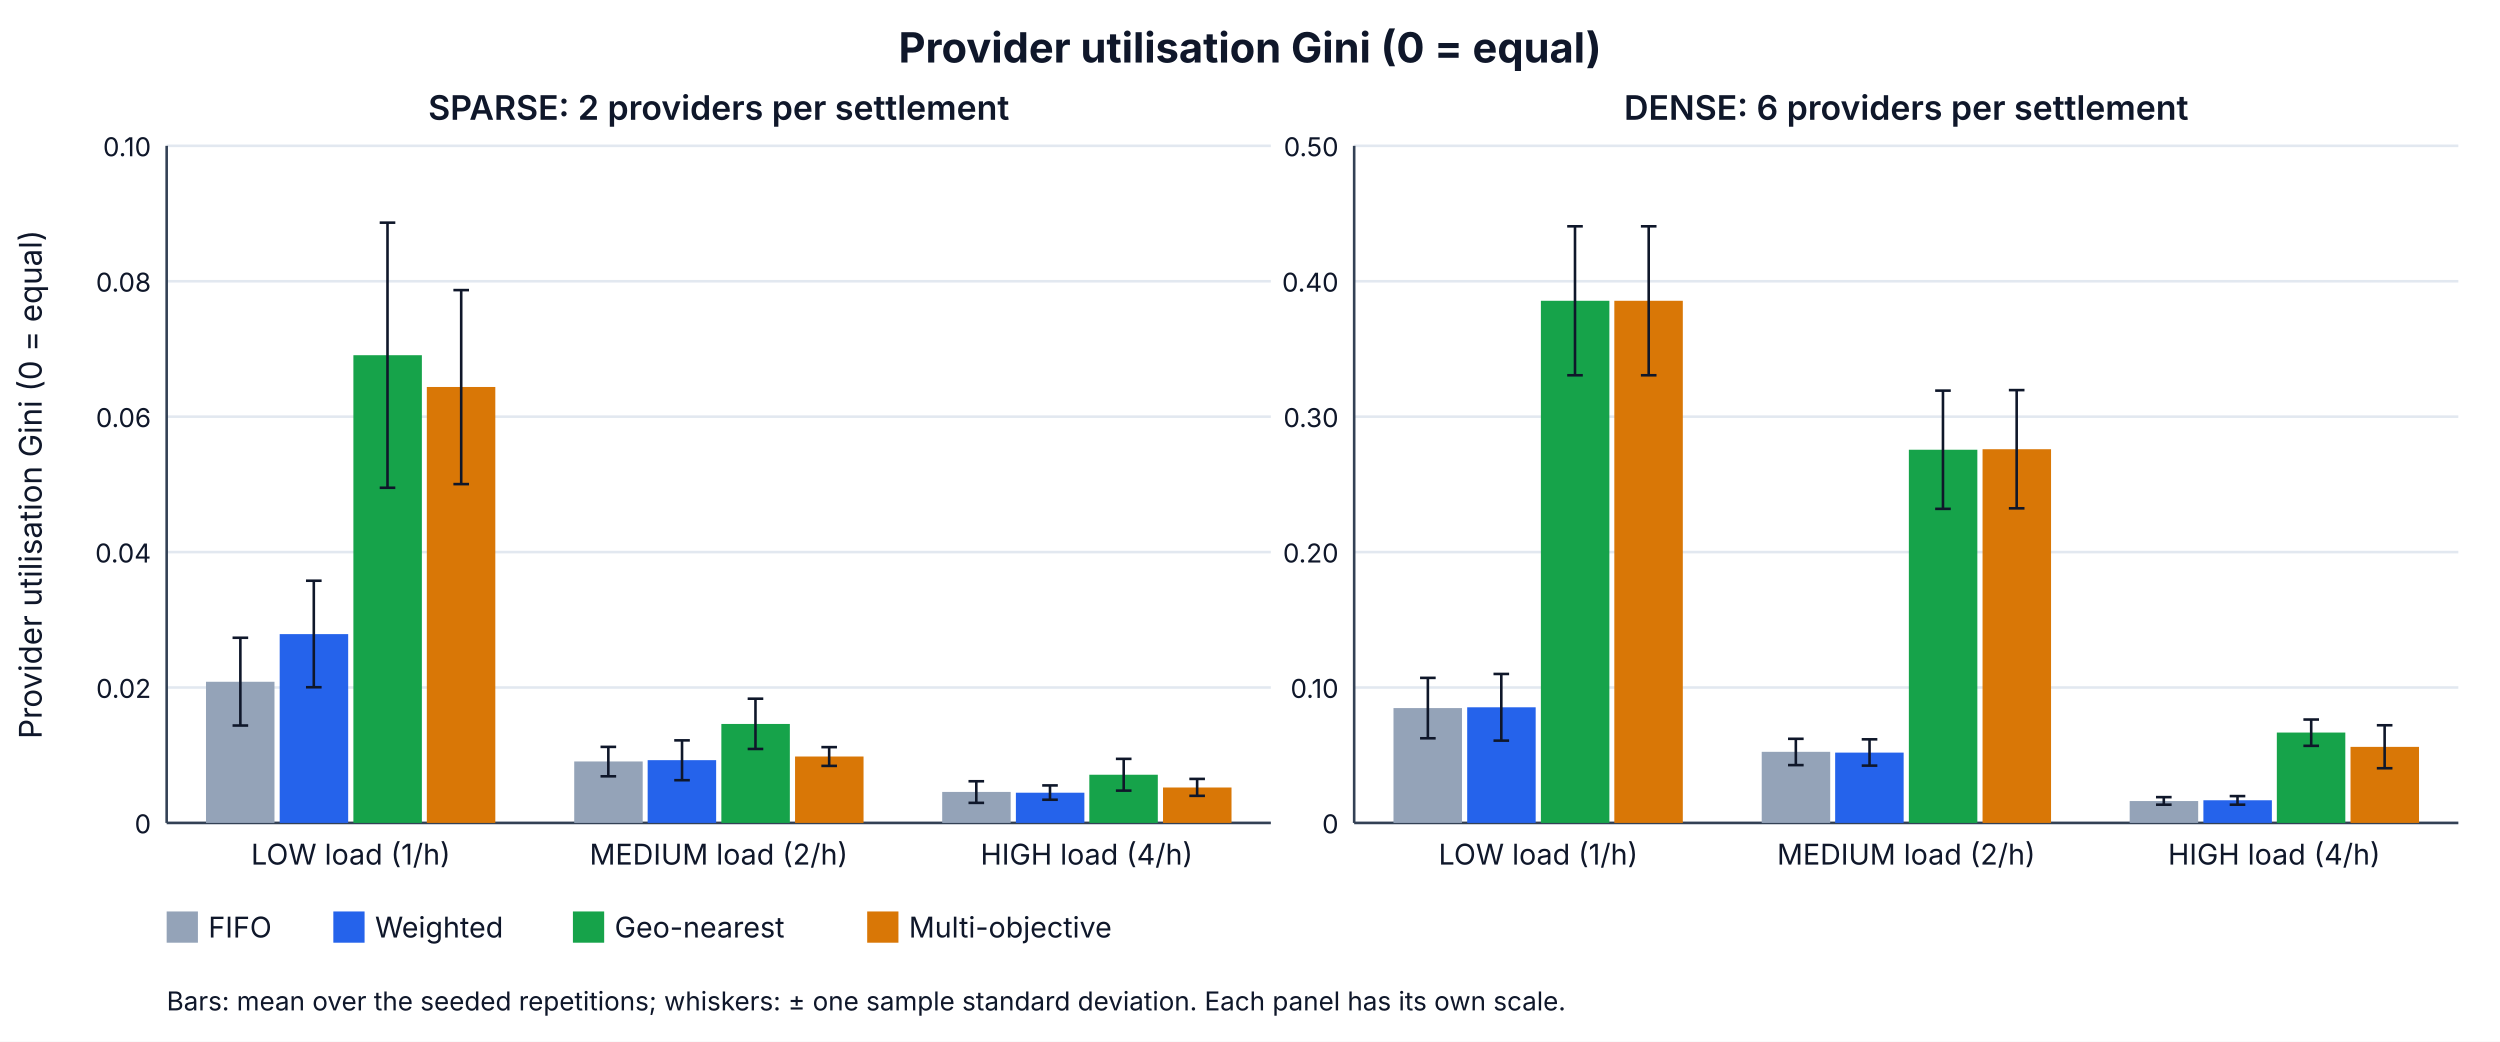
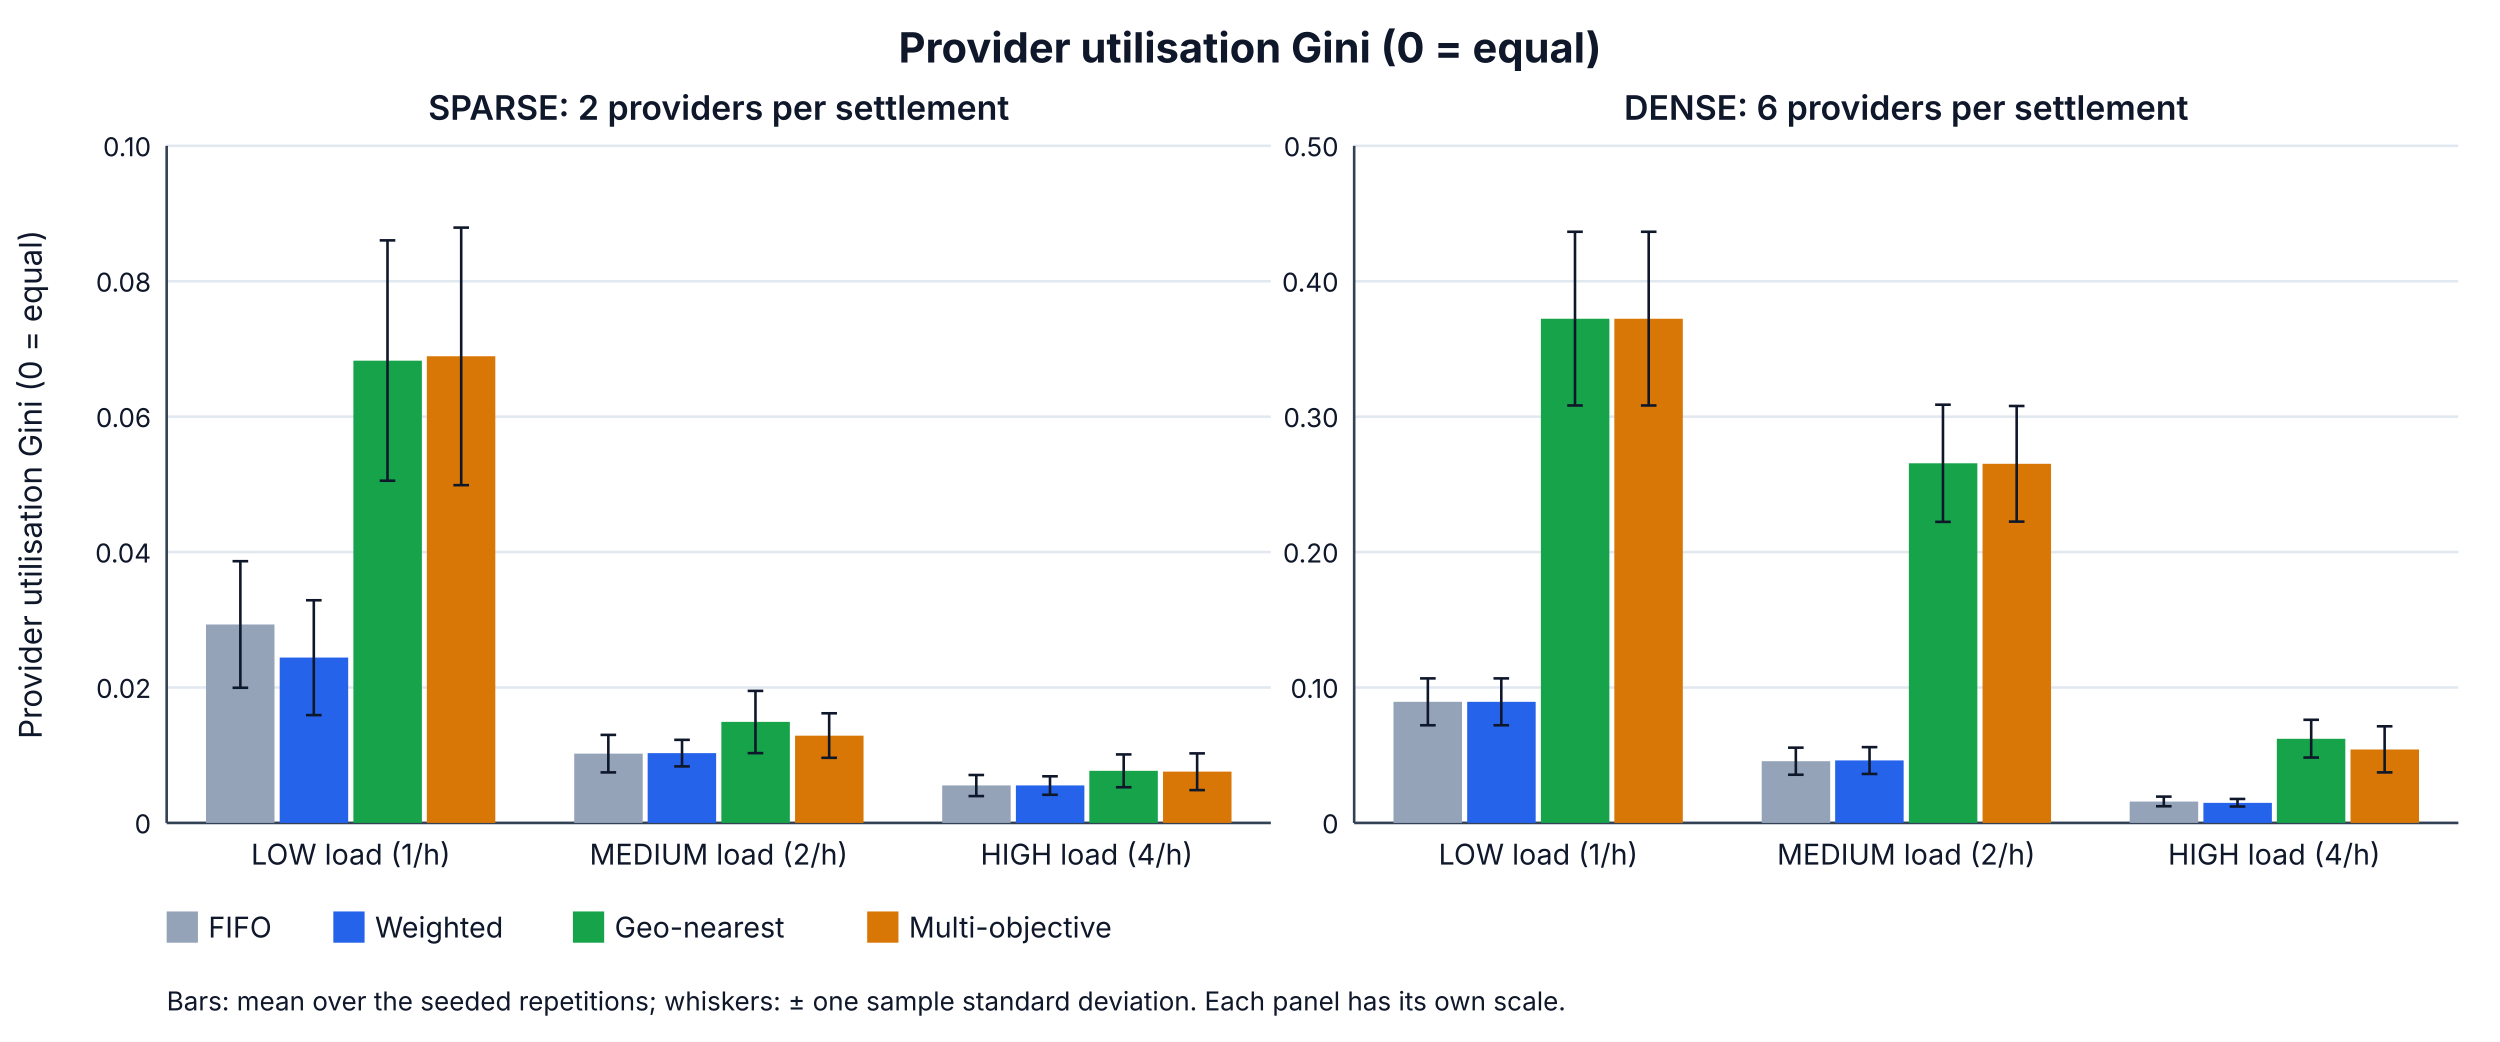
<svg xmlns="http://www.w3.org/2000/svg" width="960" height="400" viewBox="0 0 960 400" font-family="Inter, Arial, sans-serif" fill="#0f172a">
  <rect width="960" height="400" fill="#ffffff" />
  <text x="480.0" y="24.0" font-size="16" text-anchor="middle" font-weight="700">Provider utilisation Gini (0 = equal)</text>
  <text x="16.0" y="186.0" font-size="12" text-anchor="middle" font-weight="400" transform="rotate(-90 16 186.0)">Provider utilisation Gini (0 = equal)</text>
  <text x="276.0" y="46.0" font-size="13" text-anchor="middle" font-weight="600">SPARSE: 2 providers per settlement</text>
  <line x1="64.0" y1="316.0" x2="488.0" y2="316.0" stroke="#e2e8f0" stroke-width="1.0" />
  <text x="58.0" y="320.0" font-size="10" text-anchor="end" font-weight="400">0</text>
  <line x1="64.0" y1="264.0" x2="488.0" y2="264.0" stroke="#e2e8f0" stroke-width="1.0" />
  <text x="58.0" y="268.0" font-size="10" text-anchor="end" font-weight="400">0.02</text>
  <line x1="64.0" y1="212.0" x2="488.0" y2="212.0" stroke="#e2e8f0" stroke-width="1.0" />
  <text x="58.0" y="216.0" font-size="10" text-anchor="end" font-weight="400">0.04</text>
  <line x1="64.0" y1="160.0" x2="488.0" y2="160.0" stroke="#e2e8f0" stroke-width="1.0" />
  <text x="58.0" y="164.0" font-size="10" text-anchor="end" font-weight="400">0.06</text>
  <line x1="64.0" y1="108.0" x2="488.0" y2="108.0" stroke="#e2e8f0" stroke-width="1.0" />
  <text x="58.0" y="112.0" font-size="10" text-anchor="end" font-weight="400">0.08</text>
  <line x1="64.0" y1="56.0" x2="488.0" y2="56.0" stroke="#e2e8f0" stroke-width="1.0" />
  <text x="58.0" y="60.0" font-size="10" text-anchor="end" font-weight="400">0.10</text>
  <line x1="64.0" y1="56.0" x2="64.0" y2="316.0" stroke="#334155" stroke-width="1.0" />
  <line x1="64.0" y1="316.0" x2="488.0" y2="316.0" stroke="#334155" stroke-width="1.0" />
-   <rect x="79.1" y="261.8" width="26.3" height="54.2" fill="#94a3b8" />
-   <line x1="92.3" y1="244.9" x2="92.3" y2="278.6" stroke="#0f172a" stroke-width="1.0" />
-   <line x1="89.3" y1="244.9" x2="95.3" y2="244.9" stroke="#0f172a" stroke-width="1.0" />
-   <line x1="89.3" y1="278.6" x2="95.3" y2="278.6" stroke="#0f172a" stroke-width="1.0" />
-   <rect x="107.4" y="243.5" width="26.3" height="72.5" fill="#2563eb" />
-   <line x1="120.5" y1="223.0" x2="120.5" y2="263.9" stroke="#0f172a" stroke-width="1.0" />
-   <line x1="117.5" y1="223.0" x2="123.5" y2="223.0" stroke="#0f172a" stroke-width="1.0" />
-   <line x1="117.5" y1="263.9" x2="123.5" y2="263.9" stroke="#0f172a" stroke-width="1.0" />
-   <rect x="135.7" y="136.4" width="26.3" height="179.6" fill="#16a34a" />
-   <line x1="148.8" y1="85.5" x2="148.8" y2="187.3" stroke="#0f172a" stroke-width="1.0" />
-   <line x1="145.8" y1="85.5" x2="151.8" y2="85.5" stroke="#0f172a" stroke-width="1.0" />
-   <line x1="145.8" y1="187.3" x2="151.8" y2="187.3" stroke="#0f172a" stroke-width="1.0" />
-   <rect x="163.9" y="148.6" width="26.3" height="167.4" fill="#d97706" />
-   <line x1="177.1" y1="111.4" x2="177.1" y2="185.9" stroke="#0f172a" stroke-width="1.0" />
-   <line x1="174.1" y1="111.4" x2="180.1" y2="111.4" stroke="#0f172a" stroke-width="1.0" />
-   <line x1="174.1" y1="185.9" x2="180.1" y2="185.9" stroke="#0f172a" stroke-width="1.0" />
+   <rect x="79.1" y="239.8" width="26.3" height="76.2" fill="#94a3b8" />
+   <line x1="92.3" y1="215.5" x2="92.3" y2="264.1" stroke="#0f172a" stroke-width="1.0" />
+   <line x1="89.3" y1="215.5" x2="95.3" y2="215.5" stroke="#0f172a" stroke-width="1.0" />
+   <line x1="89.3" y1="264.1" x2="95.3" y2="264.1" stroke="#0f172a" stroke-width="1.0" />
+   <rect x="107.4" y="252.5" width="26.3" height="63.5" fill="#2563eb" />
+   <line x1="120.5" y1="230.5" x2="120.5" y2="274.6" stroke="#0f172a" stroke-width="1.0" />
+   <line x1="117.5" y1="230.5" x2="123.5" y2="230.5" stroke="#0f172a" stroke-width="1.0" />
+   <line x1="117.5" y1="274.6" x2="123.5" y2="274.6" stroke="#0f172a" stroke-width="1.0" />
+   <rect x="135.7" y="138.5" width="26.3" height="177.5" fill="#16a34a" />
+   <line x1="148.8" y1="92.3" x2="148.8" y2="184.6" stroke="#0f172a" stroke-width="1.0" />
+   <line x1="145.8" y1="92.3" x2="151.8" y2="92.3" stroke="#0f172a" stroke-width="1.0" />
+   <line x1="145.8" y1="184.6" x2="151.8" y2="184.6" stroke="#0f172a" stroke-width="1.0" />
+   <rect x="163.9" y="136.8" width="26.3" height="179.2" fill="#d97706" />
+   <line x1="177.1" y1="87.4" x2="177.1" y2="186.3" stroke="#0f172a" stroke-width="1.0" />
+   <line x1="174.1" y1="87.4" x2="180.1" y2="87.4" stroke="#0f172a" stroke-width="1.0" />
+   <line x1="174.1" y1="186.3" x2="180.1" y2="186.3" stroke="#0f172a" stroke-width="1.0" />
  <text x="134.7" y="332.0" font-size="11" text-anchor="middle" font-weight="400">LOW load (1/h)</text>
-   <rect x="220.5" y="292.4" width="26.3" height="23.6" fill="#94a3b8" />
-   <line x1="233.6" y1="286.8" x2="233.6" y2="298.1" stroke="#0f172a" stroke-width="1.0" />
-   <line x1="230.6" y1="286.8" x2="236.6" y2="286.8" stroke="#0f172a" stroke-width="1.0" />
-   <line x1="230.6" y1="298.1" x2="236.6" y2="298.1" stroke="#0f172a" stroke-width="1.0" />
-   <rect x="248.7" y="291.9" width="26.3" height="24.1" fill="#2563eb" />
-   <line x1="261.9" y1="284.3" x2="261.9" y2="299.6" stroke="#0f172a" stroke-width="1.0" />
-   <line x1="258.9" y1="284.3" x2="264.9" y2="284.3" stroke="#0f172a" stroke-width="1.0" />
-   <line x1="258.9" y1="299.6" x2="264.9" y2="299.6" stroke="#0f172a" stroke-width="1.0" />
-   <rect x="277.0" y="278.0" width="26.3" height="38.0" fill="#16a34a" />
-   <line x1="290.1" y1="268.3" x2="290.1" y2="287.6" stroke="#0f172a" stroke-width="1.0" />
-   <line x1="287.1" y1="268.3" x2="293.1" y2="268.3" stroke="#0f172a" stroke-width="1.0" />
-   <line x1="287.1" y1="287.6" x2="293.1" y2="287.6" stroke="#0f172a" stroke-width="1.0" />
-   <rect x="305.3" y="290.5" width="26.3" height="25.5" fill="#d97706" />
-   <line x1="318.4" y1="286.9" x2="318.4" y2="294.1" stroke="#0f172a" stroke-width="1.0" />
-   <line x1="315.4" y1="286.9" x2="321.4" y2="286.9" stroke="#0f172a" stroke-width="1.0" />
-   <line x1="315.4" y1="294.1" x2="321.4" y2="294.1" stroke="#0f172a" stroke-width="1.0" />
+   <rect x="220.5" y="289.4" width="26.3" height="26.6" fill="#94a3b8" />
+   <line x1="233.6" y1="282.2" x2="233.6" y2="296.6" stroke="#0f172a" stroke-width="1.0" />
+   <line x1="230.6" y1="282.2" x2="236.6" y2="282.2" stroke="#0f172a" stroke-width="1.0" />
+   <line x1="230.6" y1="296.6" x2="236.6" y2="296.6" stroke="#0f172a" stroke-width="1.0" />
+   <rect x="248.7" y="289.2" width="26.3" height="26.8" fill="#2563eb" />
+   <line x1="261.9" y1="284.1" x2="261.9" y2="294.3" stroke="#0f172a" stroke-width="1.0" />
+   <line x1="258.9" y1="284.1" x2="264.9" y2="284.1" stroke="#0f172a" stroke-width="1.0" />
+   <line x1="258.9" y1="294.3" x2="264.9" y2="294.3" stroke="#0f172a" stroke-width="1.0" />
+   <rect x="277.0" y="277.2" width="26.3" height="38.8" fill="#16a34a" />
+   <line x1="290.1" y1="265.3" x2="290.1" y2="289.2" stroke="#0f172a" stroke-width="1.0" />
+   <line x1="287.1" y1="265.3" x2="293.1" y2="265.3" stroke="#0f172a" stroke-width="1.0" />
+   <line x1="287.1" y1="289.2" x2="293.1" y2="289.2" stroke="#0f172a" stroke-width="1.0" />
+   <rect x="305.3" y="282.5" width="26.3" height="33.5" fill="#d97706" />
+   <line x1="318.4" y1="273.9" x2="318.4" y2="291.0" stroke="#0f172a" stroke-width="1.0" />
+   <line x1="315.4" y1="273.9" x2="321.4" y2="273.9" stroke="#0f172a" stroke-width="1.0" />
+   <line x1="315.4" y1="291.0" x2="321.4" y2="291.0" stroke="#0f172a" stroke-width="1.0" />
  <text x="276.0" y="332.0" font-size="11" text-anchor="middle" font-weight="400">MEDIUM load (2/h)</text>
-   <rect x="361.8" y="304.1" width="26.3" height="11.9" fill="#94a3b8" />
-   <line x1="374.9" y1="300.0" x2="374.9" y2="308.3" stroke="#0f172a" stroke-width="1.0" />
-   <line x1="371.9" y1="300.0" x2="377.9" y2="300.0" stroke="#0f172a" stroke-width="1.0" />
-   <line x1="371.9" y1="308.3" x2="377.9" y2="308.3" stroke="#0f172a" stroke-width="1.0" />
-   <rect x="390.1" y="304.4" width="26.3" height="11.6" fill="#2563eb" />
-   <line x1="403.2" y1="301.6" x2="403.2" y2="307.1" stroke="#0f172a" stroke-width="1.0" />
-   <line x1="400.2" y1="301.6" x2="406.2" y2="301.6" stroke="#0f172a" stroke-width="1.0" />
-   <line x1="400.2" y1="307.1" x2="406.2" y2="307.1" stroke="#0f172a" stroke-width="1.0" />
-   <rect x="418.3" y="297.5" width="26.3" height="18.5" fill="#16a34a" />
-   <line x1="431.5" y1="291.4" x2="431.5" y2="303.6" stroke="#0f172a" stroke-width="1.0" />
-   <line x1="428.5" y1="291.4" x2="434.5" y2="291.4" stroke="#0f172a" stroke-width="1.0" />
-   <line x1="428.5" y1="303.6" x2="434.5" y2="303.6" stroke="#0f172a" stroke-width="1.0" />
-   <rect x="446.6" y="302.4" width="26.3" height="13.6" fill="#d97706" />
-   <line x1="459.7" y1="299.1" x2="459.7" y2="305.6" stroke="#0f172a" stroke-width="1.0" />
-   <line x1="456.7" y1="299.1" x2="462.7" y2="299.1" stroke="#0f172a" stroke-width="1.0" />
-   <line x1="456.7" y1="305.6" x2="462.7" y2="305.6" stroke="#0f172a" stroke-width="1.0" />
+   <rect x="361.8" y="301.6" width="26.3" height="14.4" fill="#94a3b8" />
+   <line x1="374.9" y1="297.6" x2="374.9" y2="305.7" stroke="#0f172a" stroke-width="1.0" />
+   <line x1="371.9" y1="297.6" x2="377.9" y2="297.6" stroke="#0f172a" stroke-width="1.0" />
+   <line x1="371.9" y1="305.7" x2="377.9" y2="305.7" stroke="#0f172a" stroke-width="1.0" />
+   <rect x="390.1" y="301.6" width="26.3" height="14.4" fill="#2563eb" />
+   <line x1="403.2" y1="298.1" x2="403.2" y2="305.2" stroke="#0f172a" stroke-width="1.0" />
+   <line x1="400.2" y1="298.1" x2="406.2" y2="298.1" stroke="#0f172a" stroke-width="1.0" />
+   <line x1="400.2" y1="305.2" x2="406.2" y2="305.2" stroke="#0f172a" stroke-width="1.0" />
+   <rect x="418.3" y="296.0" width="26.3" height="20.0" fill="#16a34a" />
+   <line x1="431.5" y1="289.7" x2="431.5" y2="302.3" stroke="#0f172a" stroke-width="1.0" />
+   <line x1="428.5" y1="289.7" x2="434.5" y2="289.7" stroke="#0f172a" stroke-width="1.0" />
+   <line x1="428.5" y1="302.3" x2="434.5" y2="302.3" stroke="#0f172a" stroke-width="1.0" />
+   <rect x="446.6" y="296.3" width="26.3" height="19.7" fill="#d97706" />
+   <line x1="459.7" y1="289.3" x2="459.7" y2="303.4" stroke="#0f172a" stroke-width="1.0" />
+   <line x1="456.7" y1="289.3" x2="462.7" y2="289.3" stroke="#0f172a" stroke-width="1.0" />
+   <line x1="456.7" y1="303.4" x2="462.7" y2="303.4" stroke="#0f172a" stroke-width="1.0" />
  <text x="417.3" y="332.0" font-size="11" text-anchor="middle" font-weight="400">HIGH load (4/h)</text>
  <text x="732.0" y="46.0" font-size="13" text-anchor="middle" font-weight="600">DENSE: 6 providers per settlement</text>
  <line x1="520.0" y1="316.0" x2="944.0" y2="316.0" stroke="#e2e8f0" stroke-width="1.0" />
  <text x="514.0" y="320.0" font-size="10" text-anchor="end" font-weight="400">0</text>
  <line x1="520.0" y1="264.0" x2="944.0" y2="264.0" stroke="#e2e8f0" stroke-width="1.0" />
  <text x="514.0" y="268.0" font-size="10" text-anchor="end" font-weight="400">0.10</text>
  <line x1="520.0" y1="212.0" x2="944.0" y2="212.0" stroke="#e2e8f0" stroke-width="1.0" />
  <text x="514.0" y="216.0" font-size="10" text-anchor="end" font-weight="400">0.20</text>
  <line x1="520.0" y1="160.0" x2="944.0" y2="160.0" stroke="#e2e8f0" stroke-width="1.0" />
  <text x="514.0" y="164.0" font-size="10" text-anchor="end" font-weight="400">0.30</text>
  <line x1="520.0" y1="108.0" x2="944.0" y2="108.0" stroke="#e2e8f0" stroke-width="1.0" />
  <text x="514.0" y="112.0" font-size="10" text-anchor="end" font-weight="400">0.40</text>
  <line x1="520.0" y1="56.0" x2="944.0" y2="56.0" stroke="#e2e8f0" stroke-width="1.0" />
  <text x="514.0" y="60.0" font-size="10" text-anchor="end" font-weight="400">0.50</text>
  <line x1="520.0" y1="56.0" x2="520.0" y2="316.0" stroke="#334155" stroke-width="1.0" />
  <line x1="520.0" y1="316.0" x2="944.0" y2="316.0" stroke="#334155" stroke-width="1.0" />
-   <rect x="535.1" y="271.9" width="26.3" height="44.1" fill="#94a3b8" />
-   <line x1="548.3" y1="260.3" x2="548.3" y2="283.5" stroke="#0f172a" stroke-width="1.0" />
-   <line x1="545.3" y1="260.3" x2="551.3" y2="260.3" stroke="#0f172a" stroke-width="1.0" />
-   <line x1="545.3" y1="283.5" x2="551.3" y2="283.5" stroke="#0f172a" stroke-width="1.0" />
-   <rect x="563.4" y="271.6" width="26.3" height="44.4" fill="#2563eb" />
-   <line x1="576.5" y1="258.8" x2="576.5" y2="284.4" stroke="#0f172a" stroke-width="1.0" />
-   <line x1="573.5" y1="258.8" x2="579.5" y2="258.8" stroke="#0f172a" stroke-width="1.0" />
-   <line x1="573.5" y1="284.4" x2="579.5" y2="284.4" stroke="#0f172a" stroke-width="1.0" />
-   <rect x="591.7" y="115.5" width="26.3" height="200.5" fill="#16a34a" />
-   <line x1="604.8" y1="86.9" x2="604.8" y2="144.1" stroke="#0f172a" stroke-width="1.0" />
-   <line x1="601.8" y1="86.9" x2="607.8" y2="86.9" stroke="#0f172a" stroke-width="1.0" />
-   <line x1="601.8" y1="144.1" x2="607.8" y2="144.1" stroke="#0f172a" stroke-width="1.0" />
-   <rect x="619.9" y="115.5" width="26.3" height="200.5" fill="#d97706" />
-   <line x1="633.1" y1="86.9" x2="633.1" y2="144.1" stroke="#0f172a" stroke-width="1.0" />
-   <line x1="630.1" y1="86.9" x2="636.1" y2="86.9" stroke="#0f172a" stroke-width="1.0" />
-   <line x1="630.1" y1="144.1" x2="636.1" y2="144.1" stroke="#0f172a" stroke-width="1.0" />
+   <rect x="535.1" y="269.5" width="26.3" height="46.5" fill="#94a3b8" />
+   <line x1="548.3" y1="260.5" x2="548.3" y2="278.5" stroke="#0f172a" stroke-width="1.0" />
+   <line x1="545.3" y1="260.5" x2="551.3" y2="260.5" stroke="#0f172a" stroke-width="1.0" />
+   <line x1="545.3" y1="278.5" x2="551.3" y2="278.5" stroke="#0f172a" stroke-width="1.0" />
+   <rect x="563.4" y="269.5" width="26.3" height="46.5" fill="#2563eb" />
+   <line x1="576.5" y1="260.5" x2="576.5" y2="278.5" stroke="#0f172a" stroke-width="1.0" />
+   <line x1="573.5" y1="260.5" x2="579.5" y2="260.5" stroke="#0f172a" stroke-width="1.0" />
+   <line x1="573.5" y1="278.5" x2="579.5" y2="278.5" stroke="#0f172a" stroke-width="1.0" />
+   <rect x="591.7" y="122.4" width="26.3" height="193.6" fill="#16a34a" />
+   <line x1="604.8" y1="89.0" x2="604.8" y2="155.7" stroke="#0f172a" stroke-width="1.0" />
+   <line x1="601.8" y1="89.0" x2="607.8" y2="89.0" stroke="#0f172a" stroke-width="1.0" />
+   <line x1="601.8" y1="155.7" x2="607.8" y2="155.7" stroke="#0f172a" stroke-width="1.0" />
+   <rect x="619.9" y="122.4" width="26.3" height="193.6" fill="#d97706" />
+   <line x1="633.1" y1="89.0" x2="633.1" y2="155.7" stroke="#0f172a" stroke-width="1.0" />
+   <line x1="630.1" y1="89.0" x2="636.1" y2="89.0" stroke="#0f172a" stroke-width="1.0" />
+   <line x1="630.1" y1="155.7" x2="636.1" y2="155.7" stroke="#0f172a" stroke-width="1.0" />
  <text x="590.7" y="332.0" font-size="11" text-anchor="middle" font-weight="400">LOW load (1/h)</text>
-   <rect x="676.5" y="288.7" width="26.3" height="27.3" fill="#94a3b8" />
-   <line x1="689.6" y1="283.7" x2="689.6" y2="293.8" stroke="#0f172a" stroke-width="1.0" />
-   <line x1="686.6" y1="283.7" x2="692.6" y2="283.7" stroke="#0f172a" stroke-width="1.0" />
-   <line x1="686.6" y1="293.8" x2="692.6" y2="293.8" stroke="#0f172a" stroke-width="1.0" />
-   <rect x="704.7" y="289.0" width="26.3" height="27.0" fill="#2563eb" />
-   <line x1="717.9" y1="283.9" x2="717.9" y2="294.0" stroke="#0f172a" stroke-width="1.0" />
-   <line x1="714.9" y1="283.9" x2="720.9" y2="283.9" stroke="#0f172a" stroke-width="1.0" />
-   <line x1="714.9" y1="294.0" x2="720.9" y2="294.0" stroke="#0f172a" stroke-width="1.0" />
-   <rect x="733.0" y="172.7" width="26.3" height="143.3" fill="#16a34a" />
-   <line x1="746.1" y1="150.0" x2="746.1" y2="195.4" stroke="#0f172a" stroke-width="1.0" />
-   <line x1="743.1" y1="150.0" x2="749.1" y2="150.0" stroke="#0f172a" stroke-width="1.0" />
-   <line x1="743.1" y1="195.4" x2="749.1" y2="195.4" stroke="#0f172a" stroke-width="1.0" />
-   <rect x="761.3" y="172.5" width="26.3" height="143.5" fill="#d97706" />
-   <line x1="774.4" y1="149.8" x2="774.4" y2="195.2" stroke="#0f172a" stroke-width="1.0" />
-   <line x1="771.4" y1="149.8" x2="777.4" y2="149.8" stroke="#0f172a" stroke-width="1.0" />
-   <line x1="771.4" y1="195.2" x2="777.4" y2="195.2" stroke="#0f172a" stroke-width="1.0" />
+   <rect x="676.5" y="292.3" width="26.3" height="23.7" fill="#94a3b8" />
+   <line x1="689.6" y1="287.1" x2="689.6" y2="297.5" stroke="#0f172a" stroke-width="1.0" />
+   <line x1="686.6" y1="287.1" x2="692.6" y2="287.1" stroke="#0f172a" stroke-width="1.0" />
+   <line x1="686.6" y1="297.5" x2="692.6" y2="297.5" stroke="#0f172a" stroke-width="1.0" />
+   <rect x="704.7" y="292.0" width="26.3" height="24.0" fill="#2563eb" />
+   <line x1="717.9" y1="286.9" x2="717.9" y2="297.2" stroke="#0f172a" stroke-width="1.0" />
+   <line x1="714.9" y1="286.9" x2="720.9" y2="286.9" stroke="#0f172a" stroke-width="1.0" />
+   <line x1="714.9" y1="297.2" x2="720.9" y2="297.2" stroke="#0f172a" stroke-width="1.0" />
+   <rect x="733.0" y="177.9" width="26.3" height="138.1" fill="#16a34a" />
+   <line x1="746.1" y1="155.4" x2="746.1" y2="200.4" stroke="#0f172a" stroke-width="1.0" />
+   <line x1="743.1" y1="155.4" x2="749.1" y2="155.4" stroke="#0f172a" stroke-width="1.0" />
+   <line x1="743.1" y1="200.4" x2="749.1" y2="200.4" stroke="#0f172a" stroke-width="1.0" />
+   <rect x="761.3" y="178.1" width="26.3" height="137.9" fill="#d97706" />
+   <line x1="774.4" y1="155.9" x2="774.4" y2="200.3" stroke="#0f172a" stroke-width="1.0" />
+   <line x1="771.4" y1="155.9" x2="777.4" y2="155.9" stroke="#0f172a" stroke-width="1.0" />
+   <line x1="771.4" y1="200.3" x2="777.4" y2="200.3" stroke="#0f172a" stroke-width="1.0" />
  <text x="732.0" y="332.0" font-size="11" text-anchor="middle" font-weight="400">MEDIUM load (2/h)</text>
-   <rect x="817.8" y="307.6" width="26.3" height="8.4" fill="#94a3b8" />
-   <line x1="830.9" y1="306.1" x2="830.9" y2="309.0" stroke="#0f172a" stroke-width="1.0" />
-   <line x1="827.9" y1="306.1" x2="833.9" y2="306.1" stroke="#0f172a" stroke-width="1.0" />
-   <line x1="827.9" y1="309.0" x2="833.9" y2="309.0" stroke="#0f172a" stroke-width="1.0" />
-   <rect x="846.1" y="307.3" width="26.3" height="8.7" fill="#2563eb" />
-   <line x1="859.2" y1="305.7" x2="859.2" y2="309.0" stroke="#0f172a" stroke-width="1.0" />
-   <line x1="856.2" y1="305.7" x2="862.2" y2="305.7" stroke="#0f172a" stroke-width="1.0" />
-   <line x1="856.2" y1="309.0" x2="862.2" y2="309.0" stroke="#0f172a" stroke-width="1.0" />
-   <rect x="874.3" y="281.3" width="26.3" height="34.7" fill="#16a34a" />
-   <line x1="887.5" y1="276.3" x2="887.5" y2="286.4" stroke="#0f172a" stroke-width="1.0" />
-   <line x1="884.5" y1="276.3" x2="890.5" y2="276.3" stroke="#0f172a" stroke-width="1.0" />
-   <line x1="884.5" y1="286.4" x2="890.5" y2="286.4" stroke="#0f172a" stroke-width="1.0" />
-   <rect x="902.6" y="286.8" width="26.3" height="29.2" fill="#d97706" />
-   <line x1="915.7" y1="278.5" x2="915.7" y2="295.0" stroke="#0f172a" stroke-width="1.0" />
-   <line x1="912.7" y1="278.5" x2="918.7" y2="278.5" stroke="#0f172a" stroke-width="1.0" />
-   <line x1="912.7" y1="295.0" x2="918.7" y2="295.0" stroke="#0f172a" stroke-width="1.0" />
+   <rect x="817.8" y="307.8" width="26.3" height="8.2" fill="#94a3b8" />
+   <line x1="830.9" y1="305.9" x2="830.9" y2="309.6" stroke="#0f172a" stroke-width="1.0" />
+   <line x1="827.9" y1="305.9" x2="833.9" y2="305.9" stroke="#0f172a" stroke-width="1.0" />
+   <line x1="827.9" y1="309.6" x2="833.9" y2="309.6" stroke="#0f172a" stroke-width="1.0" />
+   <rect x="846.1" y="308.3" width="26.3" height="7.7" fill="#2563eb" />
+   <line x1="859.2" y1="306.8" x2="859.2" y2="309.7" stroke="#0f172a" stroke-width="1.0" />
+   <line x1="856.2" y1="306.8" x2="862.2" y2="306.8" stroke="#0f172a" stroke-width="1.0" />
+   <line x1="856.2" y1="309.7" x2="862.2" y2="309.7" stroke="#0f172a" stroke-width="1.0" />
+   <rect x="874.3" y="283.7" width="26.3" height="32.3" fill="#16a34a" />
+   <line x1="887.5" y1="276.4" x2="887.5" y2="290.9" stroke="#0f172a" stroke-width="1.0" />
+   <line x1="884.5" y1="276.4" x2="890.5" y2="276.4" stroke="#0f172a" stroke-width="1.0" />
+   <line x1="884.5" y1="290.9" x2="890.5" y2="290.9" stroke="#0f172a" stroke-width="1.0" />
+   <rect x="902.6" y="287.8" width="26.3" height="28.2" fill="#d97706" />
+   <line x1="915.7" y1="278.9" x2="915.7" y2="296.6" stroke="#0f172a" stroke-width="1.0" />
+   <line x1="912.7" y1="278.9" x2="918.7" y2="278.9" stroke="#0f172a" stroke-width="1.0" />
+   <line x1="912.7" y1="296.6" x2="918.7" y2="296.6" stroke="#0f172a" stroke-width="1.0" />
  <text x="873.3" y="332.0" font-size="11" text-anchor="middle" font-weight="400">HIGH load (4/h)</text>
  <rect x="64" y="350" width="12" height="12" fill="#94a3b8" />
  <text x="80.0" y="360.0" font-size="11" text-anchor="start" font-weight="400">FIFO</text>
  <rect x="128" y="350" width="12" height="12" fill="#2563eb" />
  <text x="144.0" y="360.0" font-size="11" text-anchor="start" font-weight="400">Weighted</text>
  <rect x="220" y="350" width="12" height="12" fill="#16a34a" />
  <text x="236.0" y="360.0" font-size="11" text-anchor="start" font-weight="400">Geo-nearest</text>
  <rect x="333" y="350" width="12" height="12" fill="#d97706" />
  <text x="349.0" y="360.0" font-size="11" text-anchor="start" font-weight="400">Multi-objective</text>
  <text x="64.0" y="388.0" font-size="10" text-anchor="start" font-weight="400">Bars: mean over the seeded repetitions; whiskers: ± one sample standard deviation. Each panel has its own scale.</text>
</svg>
